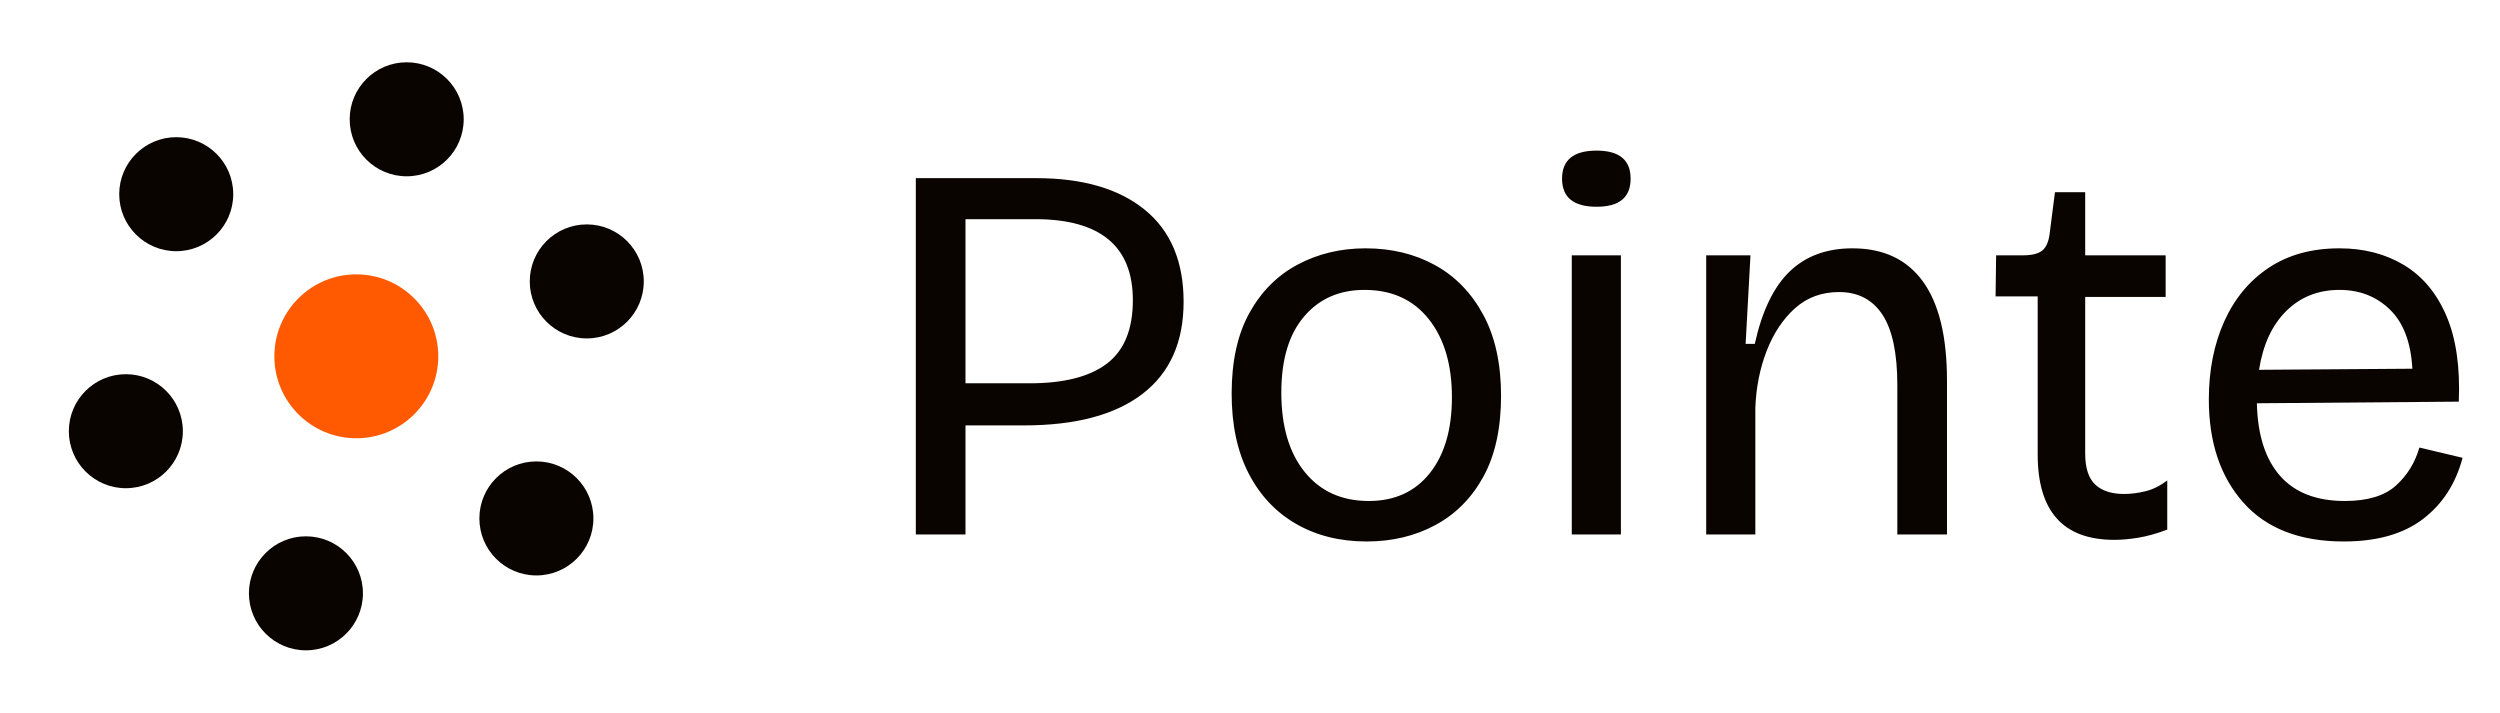
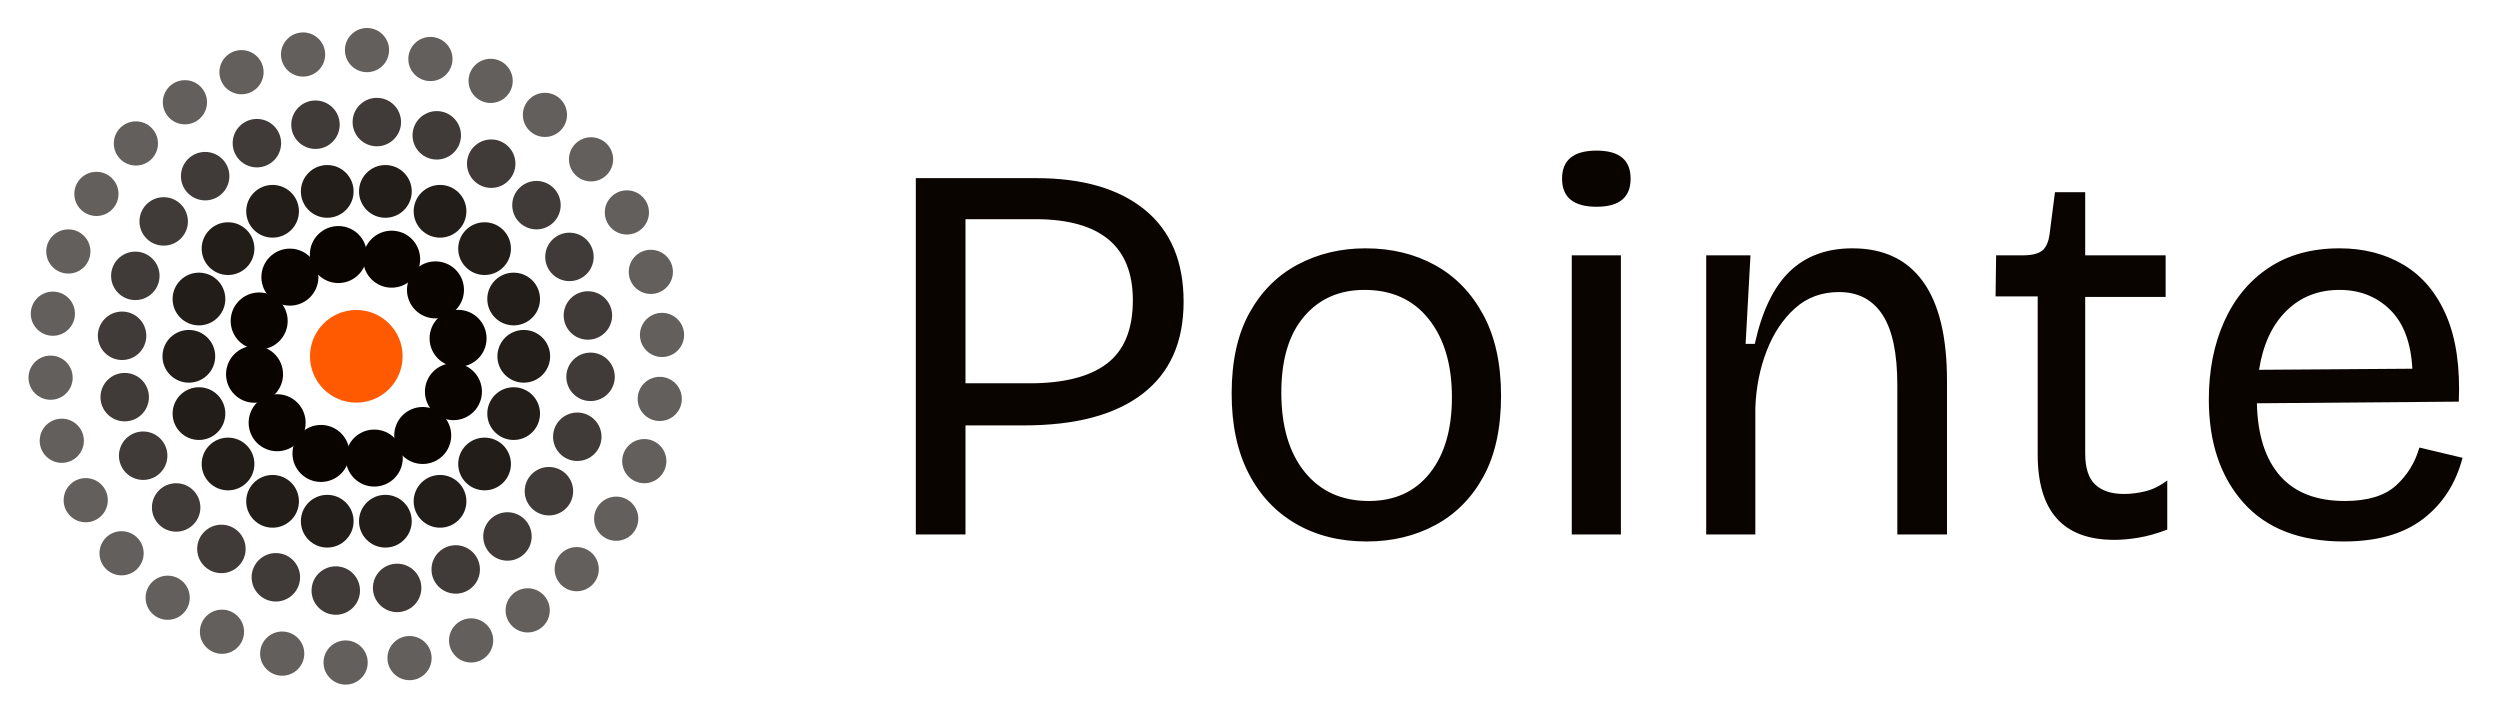
<svg xmlns="http://www.w3.org/2000/svg" viewBox="0 0 350.82 100" role="img" aria-label="Pointe">
-   <circle cx="82.34" cy="39.49" r="8" fill="#0A0400" />
-   <circle cx="57.07" cy="16.74" r="8" fill="#0A0400" />
-   <circle cx="24.73" cy="27.25" r="8" fill="#0A0400" />
-   <circle cx="17.66" cy="60.51" r="8" fill="#0A0400" />
-   <circle cx="42.93" cy="83.26" r="8" fill="#0A0400" />
-   <circle cx="75.27" cy="72.75" r="8" fill="#0A0400" />
-   <circle cx="50" cy="50" r="11.5" fill="#FF5A01" />
+   <circle cx="64.28" cy="47.48" r="4" fill="#0A0400" />
+   <circle cx="61.11" cy="40.68" r="4" fill="#0A0400" />
+   <circle cx="54.96" cy="36.37" r="4" fill="#0A0400" />
+   <circle cx="47.48" cy="35.72" r="4" fill="#0A0400" />
+   <circle cx="40.68" cy="38.89" r="4" fill="#0A0400" />
+   <circle cx="36.37" cy="45.04" r="4" fill="#0A0400" />
+   <circle cx="35.72" cy="52.52" r="4" fill="#0A0400" />
+   <circle cx="38.89" cy="59.32" r="4" fill="#0A0400" />
+   <circle cx="45.04" cy="63.63" r="4" fill="#0A0400" />
+   <circle cx="52.52" cy="64.28" r="4" fill="#0A0400" />
+   <circle cx="59.32" cy="61.11" r="4" fill="#0A0400" />
+   <circle cx="63.63" cy="54.96" r="4" fill="#0A0400" />
+   <circle cx="72.08" cy="41.96" r="3.7" fill="#0A0400" opacity="0.9" />
+   <circle cx="68" cy="34.89" r="3.7" fill="#0A0400" opacity="0.9" />
+   <circle cx="61.75" cy="29.65" r="3.7" fill="#0A0400" opacity="0.9" />
+   <circle cx="54.08" cy="26.86" r="3.7" fill="#0A0400" opacity="0.9" />
+   <circle cx="45.92" cy="26.86" r="3.7" fill="#0A0400" opacity="0.9" />
+   <circle cx="38.25" cy="29.65" r="3.7" fill="#0A0400" opacity="0.9" />
+   <circle cx="32" cy="34.89" r="3.7" fill="#0A0400" opacity="0.9" />
+   <circle cx="27.92" cy="41.96" r="3.7" fill="#0A0400" opacity="0.9" />
+   <circle cx="26.5" cy="50" r="3.7" fill="#0A0400" opacity="0.9" />
+   <circle cx="27.92" cy="58.04" r="3.7" fill="#0A0400" opacity="0.9" />
+   <circle cx="32" cy="65.11" r="3.7" fill="#0A0400" opacity="0.9" />
+   <circle cx="38.25" cy="70.35" r="3.7" fill="#0A0400" opacity="0.9" />
+   <circle cx="45.92" cy="73.14" r="3.7" fill="#0A0400" opacity="0.9" />
+   <circle cx="54.08" cy="73.14" r="3.7" fill="#0A0400" opacity="0.9" />
+   <circle cx="61.75" cy="70.35" r="3.7" fill="#0A0400" opacity="0.9" />
+   <circle cx="68" cy="65.11" r="3.7" fill="#0A0400" opacity="0.9" />
+   <circle cx="72.08" cy="58.04" r="3.7" fill="#0A0400" opacity="0.9" />
+   <circle cx="73.5" cy="50" r="3.7" fill="#0A0400" opacity="0.9" />
+   <circle cx="82.5" cy="44.27" r="3.4" fill="#0A0400" opacity="0.78" />
+   <circle cx="79.91" cy="36.05" r="3.4" fill="#0A0400" opacity="0.78" />
+   <circle cx="75.28" cy="28.79" r="3.4" fill="#0A0400" opacity="0.78" />
+   <circle cx="68.93" cy="22.97" r="3.4" fill="#0A0400" opacity="0.78" />
+   <circle cx="61.29" cy="18.99" r="3.4" fill="#0A0400" opacity="0.78" />
+   <circle cx="52.88" cy="17.13" r="3.4" fill="#0A0400" opacity="0.78" />
+   <circle cx="44.27" cy="17.5" r="3.4" fill="#0A0400" opacity="0.78" />
+   <circle cx="36.05" cy="20.09" r="3.4" fill="#0A0400" opacity="0.78" />
+   <circle cx="28.79" cy="24.72" r="3.4" fill="#0A0400" opacity="0.78" />
+   <circle cx="22.97" cy="31.07" r="3.4" fill="#0A0400" opacity="0.78" />
+   <circle cx="18.99" cy="38.71" r="3.4" fill="#0A0400" opacity="0.78" />
+   <circle cx="17.13" cy="47.12" r="3.4" fill="#0A0400" opacity="0.78" />
+   <circle cx="17.5" cy="55.73" r="3.4" fill="#0A0400" opacity="0.78" />
+   <circle cx="20.09" cy="63.95" r="3.4" fill="#0A0400" opacity="0.78" />
+   <circle cx="24.72" cy="71.21" r="3.4" fill="#0A0400" opacity="0.78" />
+   <circle cx="31.07" cy="77.03" r="3.4" fill="#0A0400" opacity="0.78" />
+   <circle cx="38.71" cy="81.01" r="3.4" fill="#0A0400" opacity="0.78" />
+   <circle cx="47.12" cy="82.87" r="3.4" fill="#0A0400" opacity="0.78" />
+   <circle cx="55.73" cy="82.5" r="3.4" fill="#0A0400" opacity="0.78" />
+   <circle cx="63.95" cy="79.91" r="3.4" fill="#0A0400" opacity="0.78" />
+   <circle cx="71.21" cy="75.28" r="3.4" fill="#0A0400" opacity="0.78" />
+   <circle cx="77.03" cy="68.93" r="3.4" fill="#0A0400" opacity="0.78" />
+   <circle cx="81.01" cy="61.29" r="3.4" fill="#0A0400" opacity="0.78" />
+   <circle cx="82.87" cy="52.88" r="3.4" fill="#0A0400" opacity="0.78" />
+   <circle cx="91.33" cy="38.15" r="3.1" fill="#0A0400" opacity="0.64" />
+   <circle cx="87.97" cy="29.81" r="3.1" fill="#0A0400" opacity="0.64" />
+   <circle cx="82.94" cy="22.36" r="3.1" fill="#0A0400" opacity="0.64" />
+   <circle cx="76.47" cy="16.12" r="3.1" fill="#0A0400" opacity="0.64" />
+   <circle cx="68.85" cy="11.35" r="3.1" fill="#0A0400" opacity="0.64" />
+   <circle cx="60.4" cy="8.28" r="3.1" fill="#0A0400" opacity="0.64" />
+   <circle cx="51.5" cy="7.03" r="3.1" fill="#0A0400" opacity="0.64" />
+   <circle cx="42.53" cy="7.65" r="3.1" fill="#0A0400" opacity="0.64" />
+   <circle cx="33.89" cy="10.13" r="3.1" fill="#0A0400" opacity="0.64" />
+   <circle cx="25.95" cy="14.35" r="3.1" fill="#0A0400" opacity="0.64" />
+   <circle cx="19.07" cy="20.13" r="3.1" fill="#0A0400" opacity="0.64" />
+   <circle cx="13.53" cy="27.21" r="3.1" fill="#0A0400" opacity="0.64" />
+   <circle cx="9.59" cy="35.29" r="3.1" fill="#0A0400" opacity="0.64" />
+   <circle cx="7.42" cy="44.02" r="3.1" fill="#0A0400" opacity="0.64" />
+   <circle cx="7.1" cy="53" r="3.1" fill="#0A0400" opacity="0.64" />
+   <circle cx="8.67" cy="61.85" r="3.1" fill="#0A0400" opacity="0.64" />
+   <circle cx="12.03" cy="70.19" r="3.1" fill="#0A0400" opacity="0.64" />
+   <circle cx="17.06" cy="77.64" r="3.1" fill="#0A0400" opacity="0.64" />
+   <circle cx="23.53" cy="83.88" r="3.1" fill="#0A0400" opacity="0.64" />
+   <circle cx="31.15" cy="88.65" r="3.1" fill="#0A0400" opacity="0.64" />
+   <circle cx="39.6" cy="91.72" r="3.1" fill="#0A0400" opacity="0.64" />
+   <circle cx="48.5" cy="92.97" r="3.1" fill="#0A0400" opacity="0.64" />
+   <circle cx="57.47" cy="92.35" r="3.1" fill="#0A0400" opacity="0.64" />
+   <circle cx="66.11" cy="89.87" r="3.1" fill="#0A0400" opacity="0.64" />
+   <circle cx="74.05" cy="85.65" r="3.1" fill="#0A0400" opacity="0.64" />
+   <circle cx="80.93" cy="79.87" r="3.1" fill="#0A0400" opacity="0.64" />
+   <circle cx="86.47" cy="72.79" r="3.1" fill="#0A0400" opacity="0.64" />
+   <circle cx="90.41" cy="64.71" r="3.1" fill="#0A0400" opacity="0.64" />
+   <circle cx="92.58" cy="55.98" r="3.1" fill="#0A0400" opacity="0.64" />
+   <circle cx="92.9" cy="47" r="3.1" fill="#0A0400" opacity="0.64" />
+   <circle cx="50" cy="50" r="6.5" fill="#FF5A01" />
  <path transform="translate(122 75) scale(0.07576)" d="M86 0V-660H309Q438 -660 510 -601.5Q582 -543 582 -431Q582 -319 506 -260.5Q430 -202 286 -202H178V0ZM307 -584H178V-280H297Q392 -280 440 -316.5Q488 -353 488 -434Q488 -584 307 -584ZM921 13Q847 13 790.5 -19.5Q734 -52 702.5 -113Q671 -174 671 -261Q671 -351 704 -410.5Q737 -470 793.5 -500Q850 -530 919 -530Q991 -530 1047.5 -499Q1104 -468 1137 -407Q1170 -346 1170 -257Q1170 -167 1137.5 -107.5Q1105 -48 1048.5 -17.5Q992 13 921 13ZM925 -62Q997 -62 1038 -113.5Q1079 -165 1079 -254Q1079 -345 1036 -399Q993 -453 917 -453Q847 -453 805 -403.5Q763 -354 763 -263Q763 -169 806.5 -115.5Q850 -62 925 -62ZM1301 0V-517H1392V0ZM1347 -607Q1283 -607 1283 -659Q1283 -711 1347 -711Q1410 -711 1410 -659Q1410 -607 1347 -607ZM1550 0V-321V-517H1632L1623 -353H1640Q1660 -444 1704.5 -487Q1749 -530 1821 -530Q1907 -530 1951.5 -468.5Q1996 -407 1996 -285V0H1904V-277Q1904 -365 1876.5 -407Q1849 -449 1796 -449Q1748 -449 1714.5 -419Q1681 -389 1662 -340Q1643 -291 1641 -234V0ZM2306 10Q2164 10 2164 -148V-441H2086L2087 -517H2136Q2161 -517 2172 -525.5Q2183 -534 2186 -556L2196 -634H2252V-517H2401V-440H2252V-150Q2252 -110 2270.5 -92.5Q2289 -75 2324 -75Q2343 -75 2363.5 -80Q2384 -85 2404 -100V-9Q2375 2 2350.5 6Q2326 10 2306 10ZM2731 13Q2609 13 2545 -59Q2481 -131 2481 -250Q2481 -331 2509.5 -394.5Q2538 -458 2592 -494Q2646 -530 2723 -530Q2791 -530 2842.5 -499Q2894 -468 2921 -405Q2948 -342 2944 -246L2570 -243Q2572 -155 2613 -108.5Q2654 -62 2733 -62Q2796 -62 2827.5 -90.5Q2859 -119 2871 -161L2951 -142Q2932 -70 2877.5 -28.5Q2823 13 2731 13ZM2723 -453Q2664 -453 2624.5 -414Q2585 -375 2574 -305L2858 -307Q2854 -380 2816.5 -416.5Q2779 -453 2723 -453Z" fill="#0A0400" />
</svg>
